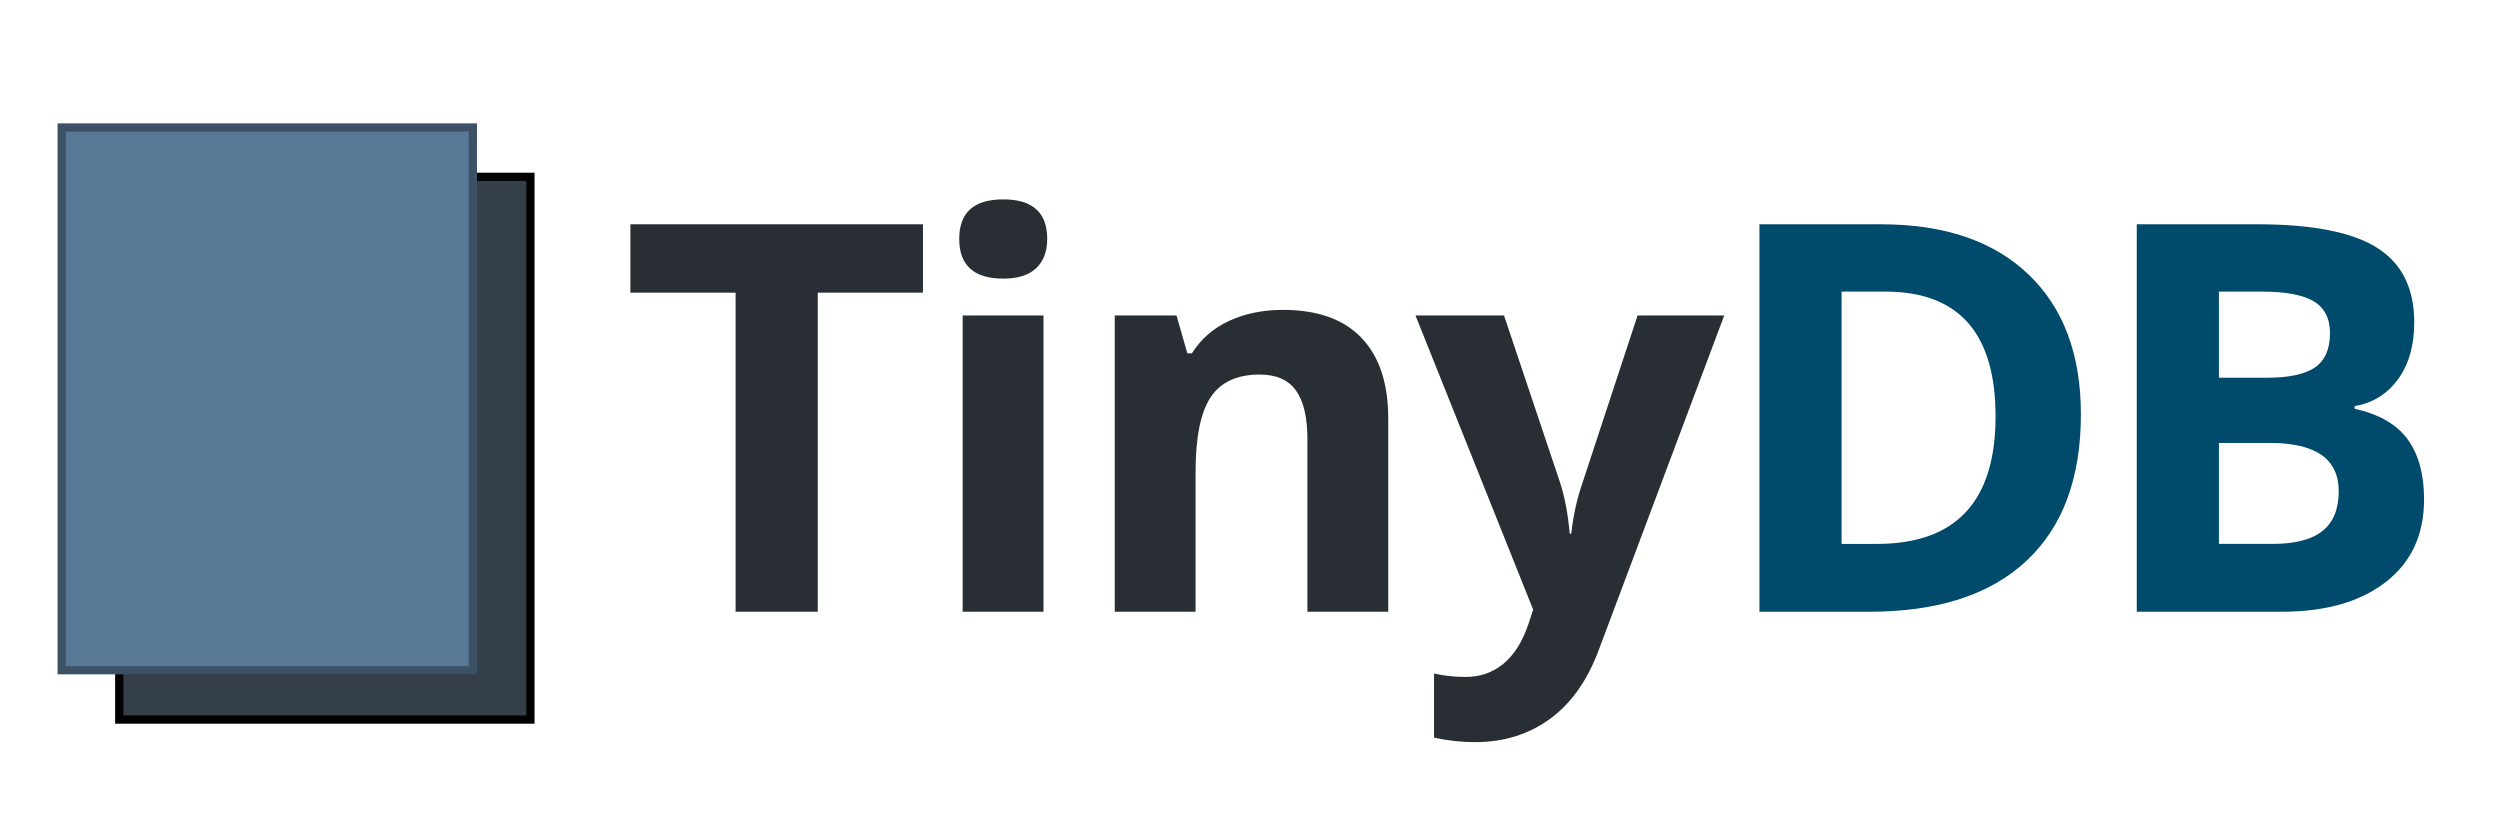
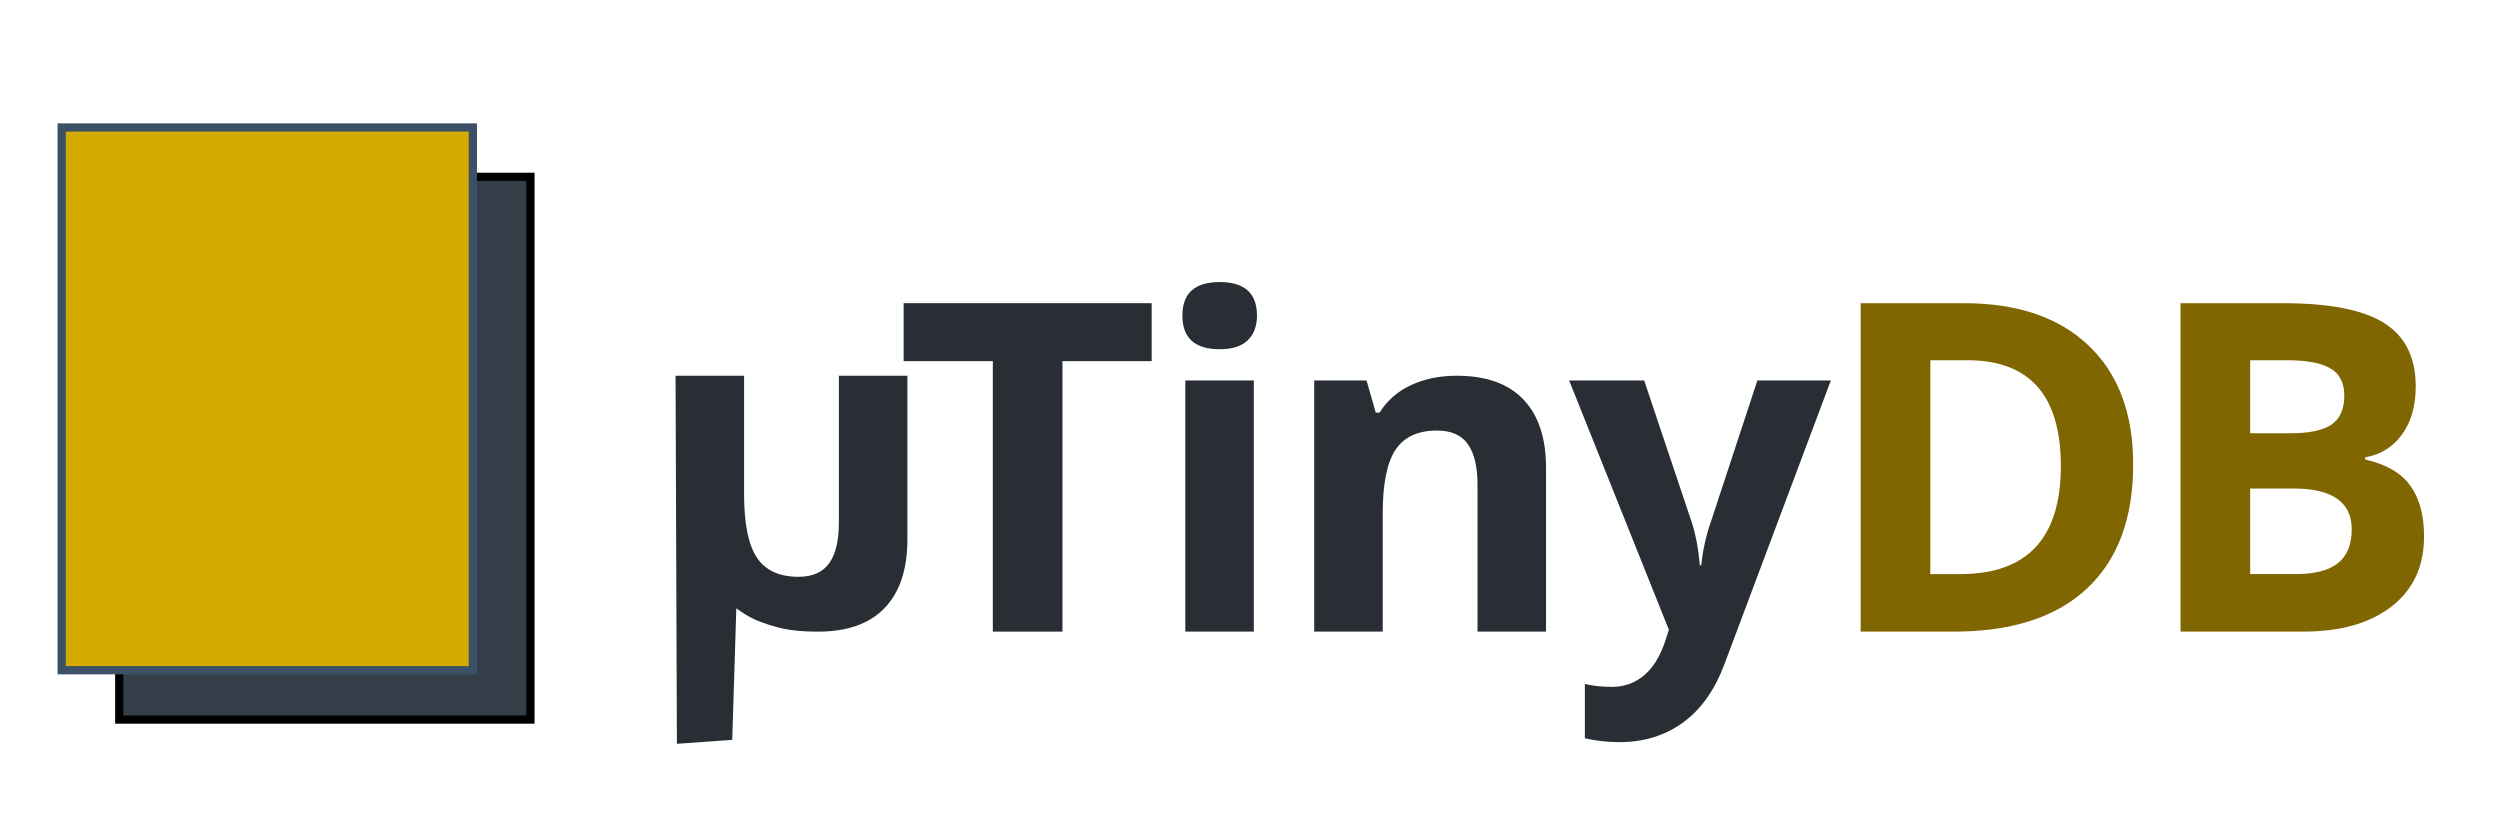
<svg xmlns="http://www.w3.org/2000/svg" version="1.1" id="Ebene_1" x="0px" y="0px" width="304px" height="99px" viewBox="0 0 304 99" enable-background="new 0 0 304 99" xml:space="preserve">
-   <g id="Documents">
-     <rect x="14.5" y="21.5" fill="#343F4A" stroke="#000000" stroke-miterlimit="10" width="50" height="66" />
-     <rect x="7.5" y="15.5" fill="#587896" stroke="#3C5166" stroke-miterlimit="10" width="50" height="66" />
+   <defs id="defs54" />
+   <g id="g21">
+ </g>
+   <g id="g23">
+ </g>
+   <g id="g25">
+ </g>
+   <g id="g27">
+ </g>
+   <g id="g29">
+ </g>
+   <g id="g31">
+ </g>
+   <g id="g33">
+ </g>
+   <g id="g35">
+ </g>
+   <g id="g37">
+ </g>
+   <g id="g39">
+ </g>
+   <g id="g41">
+ </g>
+   <g id="g43">
+ </g>
+   <g id="g45">
+ </g>
+   <g id="g47">
+ </g>
+   <g id="g49">
+ </g>
+   <g id="g626">
+     <rect x="14.5" y="21.5" fill="#343f4a" stroke="#000000" stroke-miterlimit="10" width="50" height="66" id="rect2" />
+     <rect x="7.5" y="15.5" fill="#587896" stroke="#3c5166" stroke-miterlimit="10" width="50" height="66" id="rect4" style="fill:#d4aa00" />
+     <path fill="#282e33" d="m 129.196,76.804 h -8.468 V 43.914 H 109.883 v -7.047 h 30.158 v 7.047 h -10.845 z" id="path7" style="stroke-width:0.848" />
+     <path fill="#282e33" d="m 143.778,38.369 c 0,-2.713 1.511,-4.07 4.535,-4.07 3.023,0 4.535,1.357 4.535,4.07 0,1.294 -0.378,2.299 -1.133,3.019 -0.756,0.72 -1.889,1.079 -3.401,1.079 -3.024,0 -4.536,-1.366 -4.536,-4.098 z m 8.687,38.435 h -8.332 V 46.263 h 8.332 z" id="path9" style="stroke-width:0.848" />
+     <path fill="#282e33" d="m 187.998,76.804 h -8.332 V 58.966 c 0,-2.203 -0.392,-3.856 -1.175,-4.958 -0.783,-1.102 -2.031,-1.653 -3.742,-1.653 -2.331,0 -4.015,0.778 -5.054,2.335 -1.038,1.557 -1.557,4.138 -1.557,7.744 v 14.369 h -8.332 V 46.263 h 6.365 l 1.12,3.906 h 0.465 c 0.929,-1.475 2.208,-2.59 3.838,-3.347 1.629,-0.755 3.483,-1.133 5.559,-1.133 3.551,0 6.246,0.96 8.086,2.882 1.839,1.922 2.759,4.694 2.759,8.318 z" id="path11" style="stroke-width:0.848" />
+     <path fill="#282e33" d="m 190.807,46.263 h 9.124 l 5.764,17.183 c 0.492,1.494 0.829,3.26 1.01,5.3 h 0.164 c 0.2,-1.875 0.592,-3.642 1.175,-5.3 l 5.655,-17.183 h 8.933 l -12.921,34.447 c -1.184,3.186 -2.873,5.572 -5.067,7.157 -2.195,1.584 -4.758,2.377 -7.69,2.377 -1.438,0 -2.851,-0.155 -4.234,-0.465 V 83.169 c 1.001,0.236 2.094,0.355 3.278,0.355 1.475,0 2.763,-0.451 3.865,-1.352 1.102,-0.901 1.962,-2.263 2.581,-4.084 l 0.492,-1.502 z" id="path13" style="stroke-width:0.848" />
+     <path fill="#004b6b" d="m 259.394,56.453 c 0,6.574 -1.872,11.61 -5.614,15.106 -3.742,3.497 -9.147,5.245 -16.212,5.245 H 226.258 V 36.866 h 12.539 c 6.519,0 11.582,1.721 15.188,5.163 3.606,3.442 5.409,8.25 5.409,14.424 z m -8.796,0.219 c 0,-8.577 -3.788,-12.867 -11.364,-12.867 h -4.507 v 26.006 h 3.633 c 8.158,0 12.238,-4.38 12.238,-13.14 z" id="path15" style="stroke-width:0.848;fill:#806600" />
+     <path fill="#004b6b" d="M 265.154,36.866 H 277.583 c 5.664,0 9.775,0.806 12.333,2.418 2.558,1.611 3.838,4.176 3.838,7.69 0,2.386 -0.56,4.343 -1.68,5.873 -1.12,1.53 -2.609,2.45 -4.466,2.759 v 0.273 c 2.531,0.565 4.357,1.622 5.477,3.169 1.12,1.548 1.68,3.606 1.68,6.173 0,3.642 -1.316,6.484 -3.948,8.523 -2.632,2.039 -6.206,3.059 -10.722,3.059 H 265.153 V 36.866 Z m 8.468,15.817 h 4.917 c 2.295,0 3.956,-0.355 4.985,-1.066 1.028,-0.71 1.544,-1.885 1.544,-3.524 0,-1.53 -0.56,-2.627 -1.68,-3.291 -1.12,-0.665 -2.891,-0.997 -5.313,-0.997 h -4.453 z m 0,6.719 v 10.408 h 5.518 c 2.331,0 4.052,-0.446 5.163,-1.338 1.11,-0.892 1.666,-2.258 1.666,-4.098 0,-3.314 -2.368,-4.972 -7.103,-4.972 z" id="path17" style="stroke-width:0.848;fill:#806600" />
+     <path fill="#282e33" d="m 110.34,45.689 h -8.332 v 17.838 c 0,2.203 -0.392,3.856 -1.175,4.958 -0.783,1.102 -2.031,1.653 -3.742,1.653 -2.331,0 -4.015,-0.778 -5.054,-2.335 -1.038,-1.557 -1.557,-4.138 -1.557,-7.744 V 45.69 h -8.332 l 0.162,44.758 6.73,-0.483 0.497,-15.995 -0.018,-0.009 c 1.591,1.151 2.578,1.588 4.306,2.109 1.738,0.575 3.593,0.735 5.669,0.735 3.551,0 6.246,-0.96 8.086,-2.882 1.839,-1.922 2.759,-4.694 2.759,-8.318 z" id="path455" style="stroke-width:0.848" />
  </g>
-   <g>
-     <path fill="#282E33" d="M99.439,74.389h-9.99V35.588H76.655v-8.314h35.578v8.314H99.439V74.389z" />
-     <path fill="#282E33" d="M116.642,29.046c0-3.201,1.783-4.802,5.35-4.802c3.566,0,5.35,1.601,5.35,4.802   c0,1.526-0.446,2.712-1.337,3.561c-0.892,0.849-2.229,1.273-4.012,1.273C118.425,33.88,116.642,32.269,116.642,29.046z    M126.89,74.389h-9.829V38.359h9.829V74.389z" />
-     <path fill="#282E33" d="M168.81,74.389h-9.829V53.345c0-2.599-0.462-4.549-1.386-5.849c-0.924-1.3-2.396-1.95-4.415-1.95   c-2.75,0-4.737,0.918-5.962,2.755s-1.837,4.882-1.837,9.136v16.951h-9.829V38.359h7.509l1.321,4.608h0.548   c1.096-1.74,2.605-3.056,4.528-3.948c1.922-0.891,4.109-1.337,6.558-1.337c4.189,0,7.369,1.133,9.539,3.4   c2.17,2.267,3.255,5.538,3.255,9.813V74.389z" />
-     <path fill="#282E33" d="M172.123,38.359h10.764l6.8,20.271c0.58,1.762,0.978,3.846,1.192,6.252h0.193   c0.236-2.212,0.698-4.297,1.386-6.252l6.671-20.271h10.538l-15.243,40.638c-1.397,3.759-3.389,6.574-5.978,8.443   c-2.589,1.869-5.613,2.804-9.072,2.804c-1.697,0-3.363-0.183-4.995-0.548v-7.799c1.181,0.279,2.47,0.419,3.867,0.419   c1.74,0,3.26-0.532,4.56-1.595c1.3-1.063,2.315-2.67,3.045-4.818l0.58-1.772L172.123,38.359z" />
-     <path fill="#004B6B" d="M253.037,50.38c0,7.756-2.208,13.696-6.623,17.821s-10.791,6.188-19.126,6.188h-13.342V27.273h14.792   c7.691,0,13.664,2.03,17.918,6.091S253.037,43.097,253.037,50.38z M242.66,50.638c0-10.119-4.469-15.179-13.406-15.179h-5.317   v30.68h4.286C237.847,66.139,242.66,60.972,242.66,50.638z" />
-     <path fill="#004B6B" d="M259.832,27.273h14.663c6.682,0,11.532,0.951,14.55,2.852c3.018,1.901,4.528,4.926,4.528,9.072   c0,2.815-0.661,5.124-1.982,6.929s-3.078,2.89-5.269,3.255v0.322c2.986,0.666,5.14,1.913,6.461,3.738   c1.321,1.826,1.982,4.254,1.982,7.283c0,4.297-1.552,7.649-4.657,10.055c-3.105,2.406-7.321,3.609-12.649,3.609h-17.628V27.273z    M269.822,45.933h5.801c2.707,0,4.667-0.419,5.881-1.257c1.213-0.838,1.821-2.224,1.821-4.157c0-1.805-0.661-3.099-1.982-3.883   c-1.321-0.784-3.411-1.176-6.268-1.176h-5.253V45.933z M269.822,53.86v12.278h6.51c2.75,0,4.78-0.526,6.091-1.579   c1.31-1.052,1.966-2.664,1.966-4.834c0-3.91-2.793-5.865-8.379-5.865H269.822z" />
-   </g>
-   <g>
- </g>
-   <g>
- </g>
-   <g>
- </g>
-   <g>
- </g>
-   <g>
- </g>
-   <g>
- </g>
-   <g>
- </g>
-   <g>
- </g>
-   <g>
- </g>
-   <g>
- </g>
-   <g>
- </g>
-   <g>
- </g>
-   <g>
- </g>
-   <g>
- </g>
-   <g>
- </g>
</svg>
